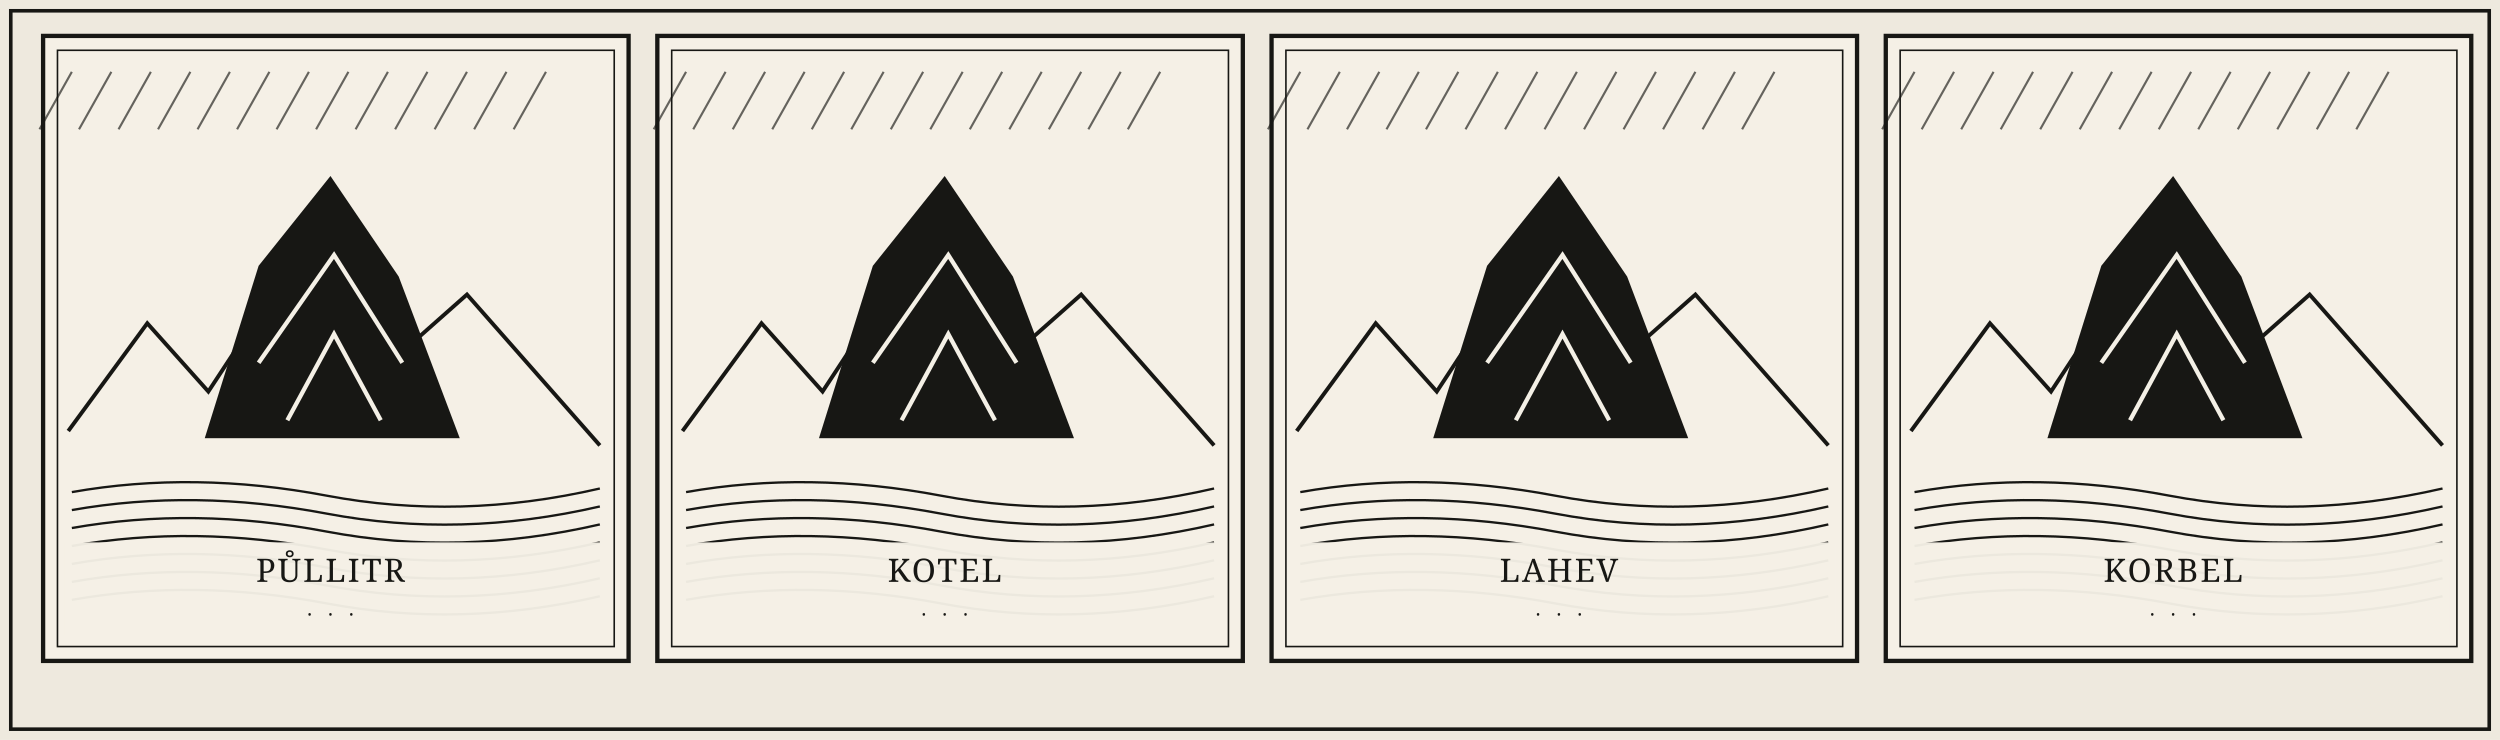
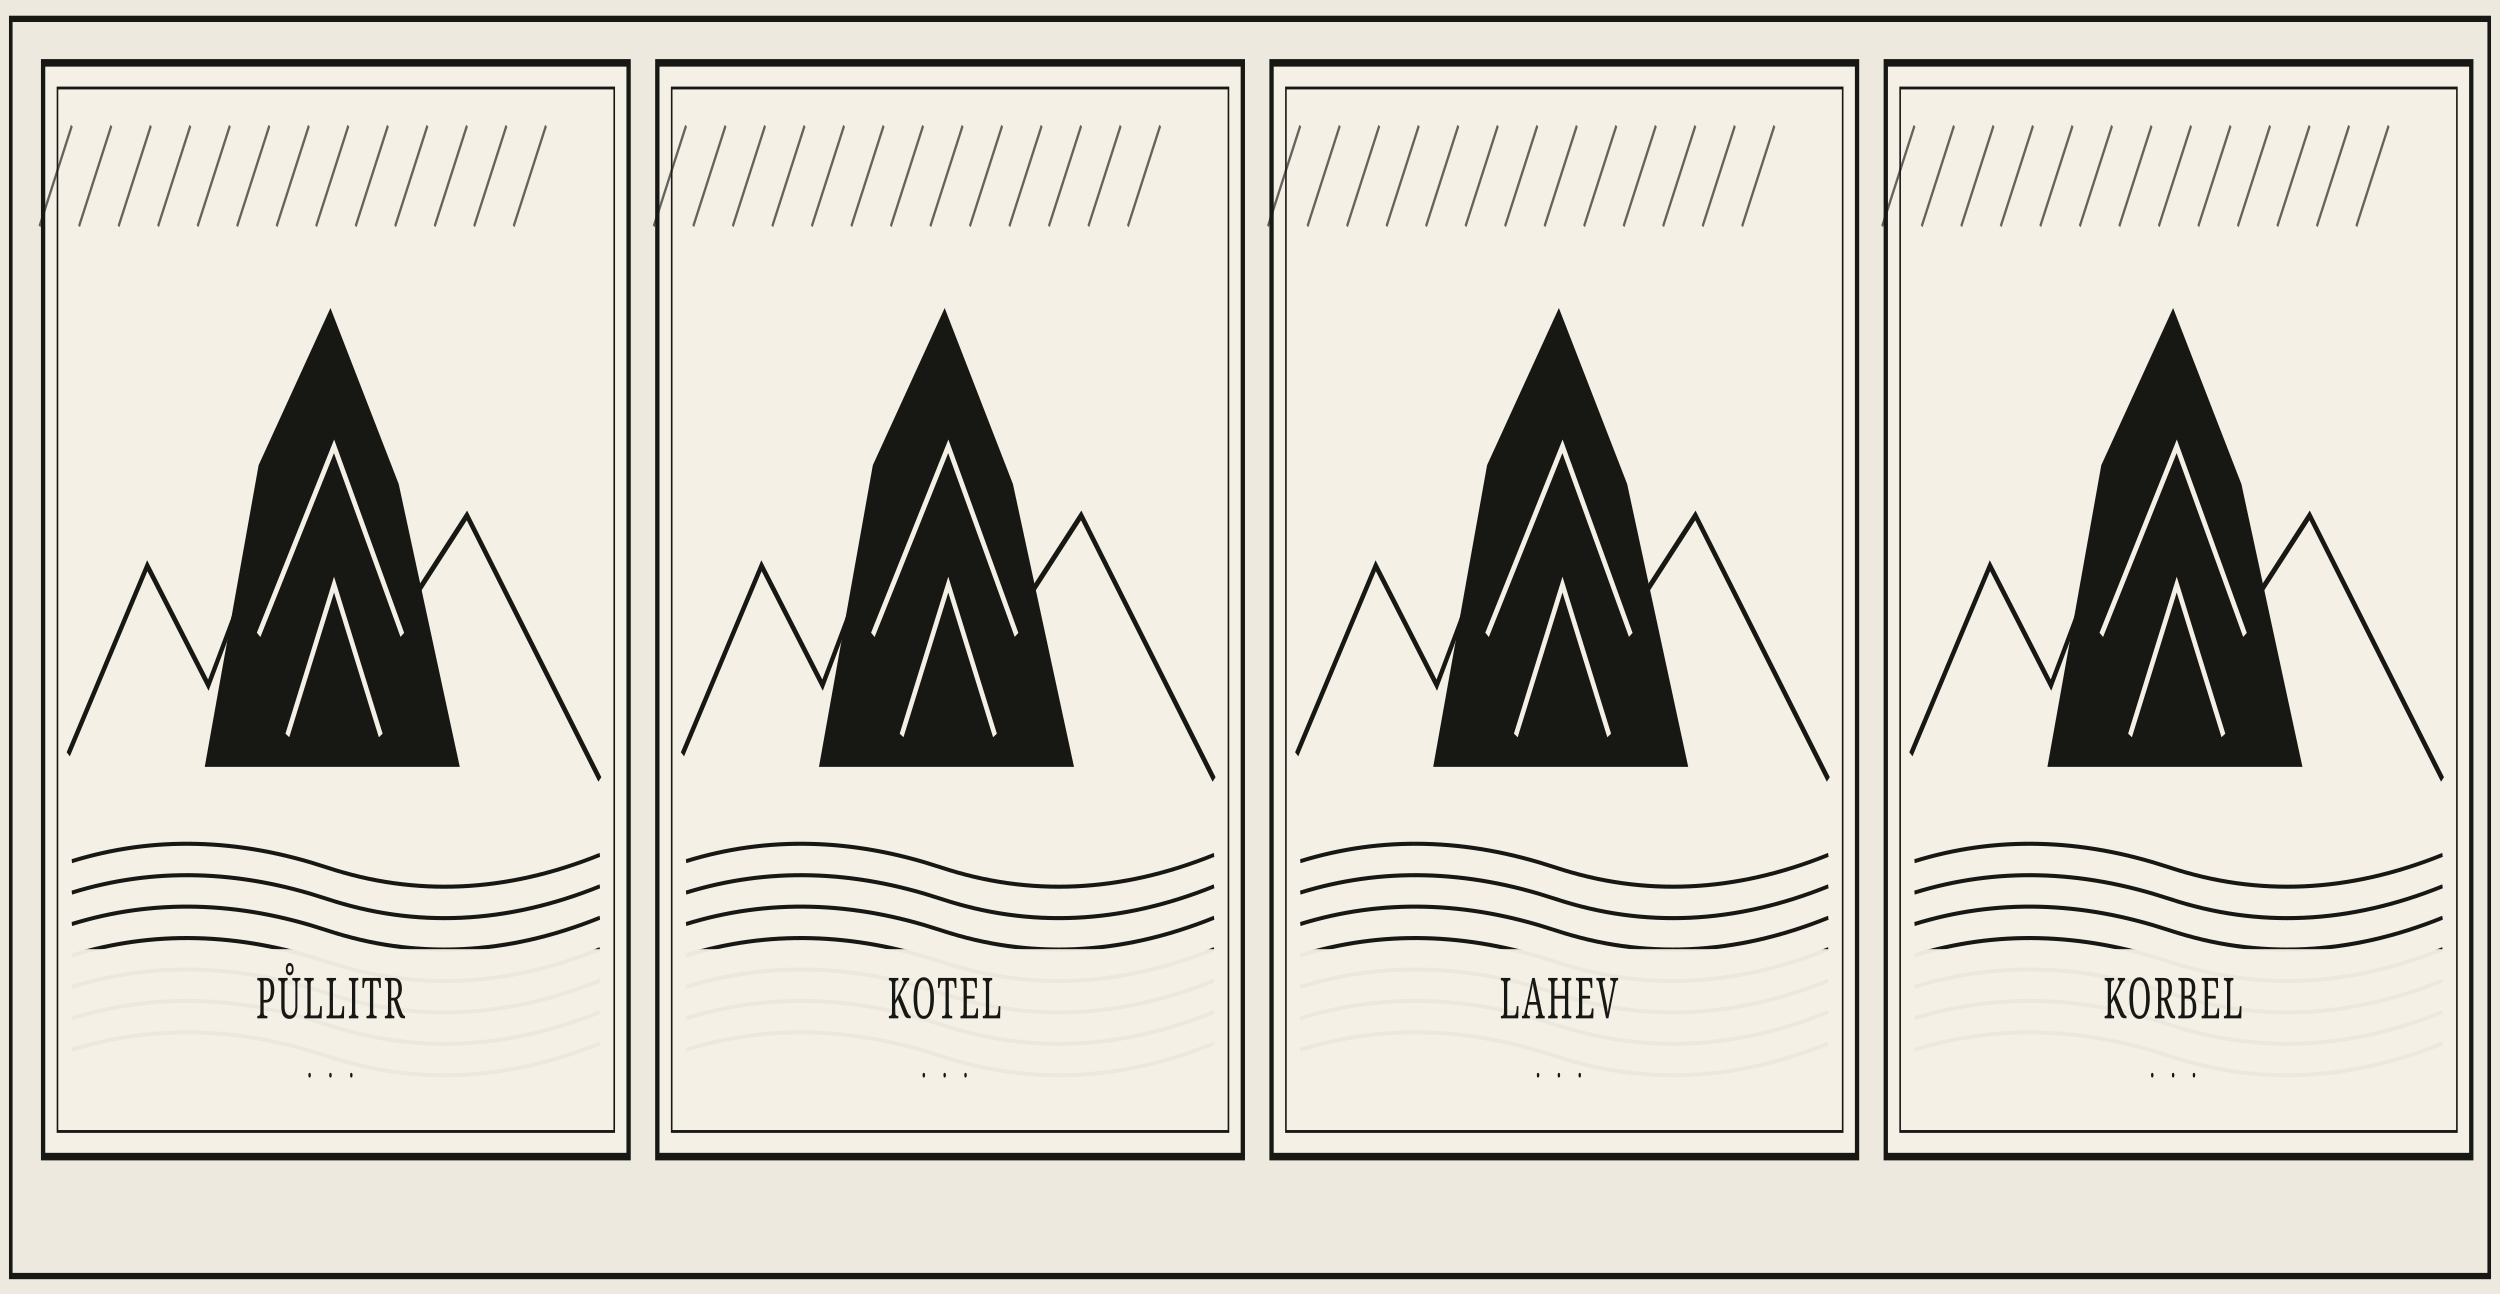
- <svg xmlns="http://www.w3.org/2000/svg" viewBox="0 0 696 206" role="img" aria-labelledby="title desc">
-   <defs>
-     <filter id="paper">
-       <feTurbulence type="fractalNoise" baseFrequency=".75" numOctaves="2" seed="13" />
-       <feColorMatrix values="0 0 0 0 .92 0 0 0 0 .9 0 0 0 0 .83 0 0 0 .12 0" />
-     </filter>
-   </defs>
-   <rect width="696" height="206" fill="#eee9de" />
-   <rect x="3" y="3" width="690" height="200" fill="none" stroke="#171714" stroke-width="1" />
-   <g>
-     <rect x="12" y="10" width="163" height="174" fill="#f5f0e6" stroke="#171714" stroke-width="1.2" />
-     <rect x="16" y="14" width="155" height="166" fill="none" stroke="#171714" stroke-width=".45" />
-     <path d="M20 20 l-9 16" stroke="#171714" stroke-width=".6" opacity=".65" />
-     <path d="M31 20 l-9 16" stroke="#171714" stroke-width=".6" opacity=".65" />
-     <path d="M42 20 l-9 16" stroke="#171714" stroke-width=".6" opacity=".65" />
-     <path d="M53 20 l-9 16" stroke="#171714" stroke-width=".6" opacity=".65" />
-     <path d="M64 20 l-9 16" stroke="#171714" stroke-width=".6" opacity=".65" />
-     <path d="M75 20 l-9 16" stroke="#171714" stroke-width=".6" opacity=".65" />
-     <path d="M86 20 l-9 16" stroke="#171714" stroke-width=".6" opacity=".65" />
-     <path d="M97 20 l-9 16" stroke="#171714" stroke-width=".6" opacity=".65" />
-     <path d="M108 20 l-9 16" stroke="#171714" stroke-width=".6" opacity=".65" />
-     <path d="M119 20 l-9 16" stroke="#171714" stroke-width=".6" opacity=".65" />
-     <path d="M130 20 l-9 16" stroke="#171714" stroke-width=".6" opacity=".65" />
-     <path d="M141 20 l-9 16" stroke="#171714" stroke-width=".6" opacity=".65" />
-     <path d="M152 20 l-9 16" stroke="#171714" stroke-width=".6" opacity=".65" />
-     <path d="M19 120L41 90L58 109L83 71L104 105L130 82L167 124" fill="none" stroke="#171714" stroke-width="1.1" />
-     <path d="M57 122L72 74L92 49L111 77L128 122Z" fill="#171714" />
-     <path d="M72 101L93 71L112 101M80 117L93 93L106 117" stroke="#f4f0e6" stroke-width="1.2" fill="none" />
-     <path d="M20 137 Q54 131 91 138 T167 136" fill="none" stroke="#171714" stroke-width=".65" />
-     <path d="M20 142 Q54 136 91 143 T167 141" fill="none" stroke="#171714" stroke-width=".65" />
-     <path d="M20 147 Q54 141 91 148 T167 146" fill="none" stroke="#171714" stroke-width=".65" />
-     <path d="M20 152 Q54 146 91 153 T167 151" fill="none" stroke="#171714" stroke-width=".65" />
-     <path d="M20 157 Q54 151 91 158 T167 156" fill="none" stroke="#171714" stroke-width=".65" />
-     <path d="M20 162 Q54 156 91 163 T167 161" fill="none" stroke="#171714" stroke-width=".65" />
-     <path d="M20 167 Q54 161 91 168 T167 166" fill="none" stroke="#171714" stroke-width=".65" />
-     <rect x="18" y="151" width="151" height="26" fill="#f5f0e6" opacity=".96" />
-     <text x="92" y="162" text-anchor="middle" font-family="Georgia,serif" font-size="9" letter-spacing=".6" fill="#171714">PŮLLITR</text>
-     <text x="92" y="173" text-anchor="middle" font-family="Georgia,serif" font-size="5.5" letter-spacing="1.5" fill="#171714">· · ·</text>
-   </g>
-   <g>
-     <rect x="183" y="10" width="163" height="174" fill="#f5f0e6" stroke="#171714" stroke-width="1.2" />
-     <rect x="187" y="14" width="155" height="166" fill="none" stroke="#171714" stroke-width=".45" />
-     <path d="M191 20 l-9 16" stroke="#171714" stroke-width=".6" opacity=".65" />
-     <path d="M202 20 l-9 16" stroke="#171714" stroke-width=".6" opacity=".65" />
-     <path d="M213 20 l-9 16" stroke="#171714" stroke-width=".6" opacity=".65" />
-     <path d="M224 20 l-9 16" stroke="#171714" stroke-width=".6" opacity=".65" />
-     <path d="M235 20 l-9 16" stroke="#171714" stroke-width=".6" opacity=".65" />
-     <path d="M246 20 l-9 16" stroke="#171714" stroke-width=".6" opacity=".65" />
-     <path d="M257 20 l-9 16" stroke="#171714" stroke-width=".6" opacity=".65" />
-     <path d="M268 20 l-9 16" stroke="#171714" stroke-width=".6" opacity=".65" />
-     <path d="M279 20 l-9 16" stroke="#171714" stroke-width=".6" opacity=".65" />
-     <path d="M290 20 l-9 16" stroke="#171714" stroke-width=".6" opacity=".65" />
-     <path d="M301 20 l-9 16" stroke="#171714" stroke-width=".6" opacity=".65" />
-     <path d="M312 20 l-9 16" stroke="#171714" stroke-width=".6" opacity=".65" />
-     <path d="M323 20 l-9 16" stroke="#171714" stroke-width=".6" opacity=".65" />
-     <path d="M190 120L212 90L229 109L254 71L275 105L301 82L338 124" fill="none" stroke="#171714" stroke-width="1.1" />
-     <path d="M228 122L243 74L263 49L282 77L299 122Z" fill="#171714" />
-     <path d="M243 101L264 71L283 101M251 117L264 93L277 117" stroke="#f4f0e6" stroke-width="1.2" fill="none" />
-     <path d="M191 137 Q225 131 262 138 T338 136" fill="none" stroke="#171714" stroke-width=".65" />
-     <path d="M191 142 Q225 136 262 143 T338 141" fill="none" stroke="#171714" stroke-width=".65" />
-     <path d="M191 147 Q225 141 262 148 T338 146" fill="none" stroke="#171714" stroke-width=".65" />
-     <path d="M191 152 Q225 146 262 153 T338 151" fill="none" stroke="#171714" stroke-width=".65" />
-     <path d="M191 157 Q225 151 262 158 T338 156" fill="none" stroke="#171714" stroke-width=".65" />
-     <path d="M191 162 Q225 156 262 163 T338 161" fill="none" stroke="#171714" stroke-width=".65" />
-     <path d="M191 167 Q225 161 262 168 T338 166" fill="none" stroke="#171714" stroke-width=".65" />
-     <rect x="189" y="151" width="151" height="26" fill="#f5f0e6" opacity=".96" />
-     <text x="263" y="162" text-anchor="middle" font-family="Georgia,serif" font-size="9" letter-spacing=".6" fill="#171714">KOTEL</text>
-     <text x="263" y="173" text-anchor="middle" font-family="Georgia,serif" font-size="5.5" letter-spacing="1.5" fill="#171714">· · ·</text>
-   </g>
-   <g>
-     <rect x="354" y="10" width="163" height="174" fill="#f5f0e6" stroke="#171714" stroke-width="1.2" />
-     <rect x="358" y="14" width="155" height="166" fill="none" stroke="#171714" stroke-width=".45" />
-     <path d="M362 20 l-9 16" stroke="#171714" stroke-width=".6" opacity=".65" />
-     <path d="M373 20 l-9 16" stroke="#171714" stroke-width=".6" opacity=".65" />
-     <path d="M384 20 l-9 16" stroke="#171714" stroke-width=".6" opacity=".65" />
-     <path d="M395 20 l-9 16" stroke="#171714" stroke-width=".6" opacity=".65" />
-     <path d="M406 20 l-9 16" stroke="#171714" stroke-width=".6" opacity=".65" />
-     <path d="M417 20 l-9 16" stroke="#171714" stroke-width=".6" opacity=".65" />
-     <path d="M428 20 l-9 16" stroke="#171714" stroke-width=".6" opacity=".65" />
-     <path d="M439 20 l-9 16" stroke="#171714" stroke-width=".6" opacity=".65" />
-     <path d="M450 20 l-9 16" stroke="#171714" stroke-width=".6" opacity=".65" />
-     <path d="M461 20 l-9 16" stroke="#171714" stroke-width=".6" opacity=".65" />
-     <path d="M472 20 l-9 16" stroke="#171714" stroke-width=".6" opacity=".65" />
-     <path d="M483 20 l-9 16" stroke="#171714" stroke-width=".6" opacity=".65" />
-     <path d="M494 20 l-9 16" stroke="#171714" stroke-width=".6" opacity=".65" />
-     <path d="M361 120L383 90L400 109L425 71L446 105L472 82L509 124" fill="none" stroke="#171714" stroke-width="1.1" />
-     <path d="M399 122L414 74L434 49L453 77L470 122Z" fill="#171714" />
-     <path d="M414 101L435 71L454 101M422 117L435 93L448 117" stroke="#f4f0e6" stroke-width="1.2" fill="none" />
-     <path d="M362 137 Q396 131 433 138 T509 136" fill="none" stroke="#171714" stroke-width=".65" />
-     <path d="M362 142 Q396 136 433 143 T509 141" fill="none" stroke="#171714" stroke-width=".65" />
-     <path d="M362 147 Q396 141 433 148 T509 146" fill="none" stroke="#171714" stroke-width=".65" />
-     <path d="M362 152 Q396 146 433 153 T509 151" fill="none" stroke="#171714" stroke-width=".65" />
-     <path d="M362 157 Q396 151 433 158 T509 156" fill="none" stroke="#171714" stroke-width=".65" />
-     <path d="M362 162 Q396 156 433 163 T509 161" fill="none" stroke="#171714" stroke-width=".65" />
-     <path d="M362 167 Q396 161 433 168 T509 166" fill="none" stroke="#171714" stroke-width=".65" />
-     <rect x="360" y="151" width="151" height="26" fill="#f5f0e6" opacity=".96" />
-     <text x="434" y="162" text-anchor="middle" font-family="Georgia,serif" font-size="9" letter-spacing=".6" fill="#171714">LAHEV</text>
-     <text x="434" y="173" text-anchor="middle" font-family="Georgia,serif" font-size="5.5" letter-spacing="1.5" fill="#171714">· · ·</text>
-   </g>
-   <g>
-     <rect x="525" y="10" width="163" height="174" fill="#f5f0e6" stroke="#171714" stroke-width="1.2" />
-     <rect x="529" y="14" width="155" height="166" fill="none" stroke="#171714" stroke-width=".45" />
-     <path d="M533 20 l-9 16" stroke="#171714" stroke-width=".6" opacity=".65" />
-     <path d="M544 20 l-9 16" stroke="#171714" stroke-width=".6" opacity=".65" />
-     <path d="M555 20 l-9 16" stroke="#171714" stroke-width=".6" opacity=".65" />
-     <path d="M566 20 l-9 16" stroke="#171714" stroke-width=".6" opacity=".65" />
-     <path d="M577 20 l-9 16" stroke="#171714" stroke-width=".6" opacity=".65" />
-     <path d="M588 20 l-9 16" stroke="#171714" stroke-width=".6" opacity=".65" />
-     <path d="M599 20 l-9 16" stroke="#171714" stroke-width=".6" opacity=".65" />
-     <path d="M610 20 l-9 16" stroke="#171714" stroke-width=".6" opacity=".65" />
-     <path d="M621 20 l-9 16" stroke="#171714" stroke-width=".6" opacity=".65" />
-     <path d="M632 20 l-9 16" stroke="#171714" stroke-width=".6" opacity=".65" />
-     <path d="M643 20 l-9 16" stroke="#171714" stroke-width=".6" opacity=".65" />
-     <path d="M654 20 l-9 16" stroke="#171714" stroke-width=".6" opacity=".65" />
-     <path d="M665 20 l-9 16" stroke="#171714" stroke-width=".6" opacity=".65" />
-     <path d="M532 120L554 90L571 109L596 71L617 105L643 82L680 124" fill="none" stroke="#171714" stroke-width="1.1" />
-     <path d="M570 122L585 74L605 49L624 77L641 122Z" fill="#171714" />
-     <path d="M585 101L606 71L625 101M593 117L606 93L619 117" stroke="#f4f0e6" stroke-width="1.2" fill="none" />
-     <path d="M533 137 Q567 131 604 138 T680 136" fill="none" stroke="#171714" stroke-width=".65" />
-     <path d="M533 142 Q567 136 604 143 T680 141" fill="none" stroke="#171714" stroke-width=".65" />
-     <path d="M533 147 Q567 141 604 148 T680 146" fill="none" stroke="#171714" stroke-width=".65" />
-     <path d="M533 152 Q567 146 604 153 T680 151" fill="none" stroke="#171714" stroke-width=".65" />
-     <path d="M533 157 Q567 151 604 158 T680 156" fill="none" stroke="#171714" stroke-width=".65" />
-     <path d="M533 162 Q567 156 604 163 T680 161" fill="none" stroke="#171714" stroke-width=".65" />
-     <path d="M533 167 Q567 161 604 168 T680 166" fill="none" stroke="#171714" stroke-width=".65" />
-     <rect x="531" y="151" width="151" height="26" fill="#f5f0e6" opacity=".96" />
-     <text x="605" y="162" text-anchor="middle" font-family="Georgia,serif" font-size="9" letter-spacing=".6" fill="#171714">KORBEL</text>
-     <text x="605" y="173" text-anchor="middle" font-family="Georgia,serif" font-size="5.5" letter-spacing="1.5" fill="#171714">· · ·</text>
+ <svg xmlns="http://www.w3.org/2000/svg" viewBox="0 0 696 360" role="img" aria-labelledby="title desc">
+   <g transform="scale(1 1.75)">
+     <defs>
+       <filter id="paper">
+         <feTurbulence type="fractalNoise" baseFrequency=".75" numOctaves="2" seed="13" />
+         <feColorMatrix values="0 0 0 0 .92 0 0 0 0 .9 0 0 0 0 .83 0 0 0 .12 0" />
+       </filter>
+     </defs>
+     <rect width="696" height="206" fill="#eee9de" />
+     <rect x="3" y="3" width="690" height="200" fill="none" stroke="#171714" stroke-width="1" />
+     <g>
+       <rect x="12" y="10" width="163" height="174" fill="#f5f0e6" stroke="#171714" stroke-width="1.2" />
+       <rect x="16" y="14" width="155" height="166" fill="none" stroke="#171714" stroke-width=".45" />
+       <path d="M20 20 l-9 16" stroke="#171714" stroke-width=".6" opacity=".65" />
+       <path d="M31 20 l-9 16" stroke="#171714" stroke-width=".6" opacity=".65" />
+       <path d="M42 20 l-9 16" stroke="#171714" stroke-width=".6" opacity=".65" />
+       <path d="M53 20 l-9 16" stroke="#171714" stroke-width=".6" opacity=".65" />
+       <path d="M64 20 l-9 16" stroke="#171714" stroke-width=".6" opacity=".65" />
+       <path d="M75 20 l-9 16" stroke="#171714" stroke-width=".6" opacity=".65" />
+       <path d="M86 20 l-9 16" stroke="#171714" stroke-width=".6" opacity=".65" />
+       <path d="M97 20 l-9 16" stroke="#171714" stroke-width=".6" opacity=".65" />
+       <path d="M108 20 l-9 16" stroke="#171714" stroke-width=".6" opacity=".65" />
+       <path d="M119 20 l-9 16" stroke="#171714" stroke-width=".6" opacity=".65" />
+       <path d="M130 20 l-9 16" stroke="#171714" stroke-width=".6" opacity=".65" />
+       <path d="M141 20 l-9 16" stroke="#171714" stroke-width=".6" opacity=".65" />
+       <path d="M152 20 l-9 16" stroke="#171714" stroke-width=".6" opacity=".65" />
+       <path d="M19 120L41 90L58 109L83 71L104 105L130 82L167 124" fill="none" stroke="#171714" stroke-width="1.1" />
+       <path d="M57 122L72 74L92 49L111 77L128 122Z" fill="#171714" />
+       <path d="M72 101L93 71L112 101M80 117L93 93L106 117" stroke="#f4f0e6" stroke-width="1.2" fill="none" />
+       <path d="M20 137 Q54 131 91 138 T167 136" fill="none" stroke="#171714" stroke-width=".65" />
+       <path d="M20 142 Q54 136 91 143 T167 141" fill="none" stroke="#171714" stroke-width=".65" />
+       <path d="M20 147 Q54 141 91 148 T167 146" fill="none" stroke="#171714" stroke-width=".65" />
+       <path d="M20 152 Q54 146 91 153 T167 151" fill="none" stroke="#171714" stroke-width=".65" />
+       <path d="M20 157 Q54 151 91 158 T167 156" fill="none" stroke="#171714" stroke-width=".65" />
+       <path d="M20 162 Q54 156 91 163 T167 161" fill="none" stroke="#171714" stroke-width=".65" />
+       <path d="M20 167 Q54 161 91 168 T167 166" fill="none" stroke="#171714" stroke-width=".65" />
+       <rect x="18" y="151" width="151" height="26" fill="#f5f0e6" opacity=".96" />
+       <text x="92" y="162" text-anchor="middle" font-family="Georgia,serif" font-size="9" letter-spacing=".6" fill="#171714">PŮLLITR</text>
+       <text x="92" y="173" text-anchor="middle" font-family="Georgia,serif" font-size="5.5" letter-spacing="1.5" fill="#171714">· · ·</text>
+     </g>
+     <g>
+       <rect x="183" y="10" width="163" height="174" fill="#f5f0e6" stroke="#171714" stroke-width="1.2" />
+       <rect x="187" y="14" width="155" height="166" fill="none" stroke="#171714" stroke-width=".45" />
+       <path d="M191 20 l-9 16" stroke="#171714" stroke-width=".6" opacity=".65" />
+       <path d="M202 20 l-9 16" stroke="#171714" stroke-width=".6" opacity=".65" />
+       <path d="M213 20 l-9 16" stroke="#171714" stroke-width=".6" opacity=".65" />
+       <path d="M224 20 l-9 16" stroke="#171714" stroke-width=".6" opacity=".65" />
+       <path d="M235 20 l-9 16" stroke="#171714" stroke-width=".6" opacity=".65" />
+       <path d="M246 20 l-9 16" stroke="#171714" stroke-width=".6" opacity=".65" />
+       <path d="M257 20 l-9 16" stroke="#171714" stroke-width=".6" opacity=".65" />
+       <path d="M268 20 l-9 16" stroke="#171714" stroke-width=".6" opacity=".65" />
+       <path d="M279 20 l-9 16" stroke="#171714" stroke-width=".6" opacity=".65" />
+       <path d="M290 20 l-9 16" stroke="#171714" stroke-width=".6" opacity=".65" />
+       <path d="M301 20 l-9 16" stroke="#171714" stroke-width=".6" opacity=".65" />
+       <path d="M312 20 l-9 16" stroke="#171714" stroke-width=".6" opacity=".65" />
+       <path d="M323 20 l-9 16" stroke="#171714" stroke-width=".6" opacity=".65" />
+       <path d="M190 120L212 90L229 109L254 71L275 105L301 82L338 124" fill="none" stroke="#171714" stroke-width="1.1" />
+       <path d="M228 122L243 74L263 49L282 77L299 122Z" fill="#171714" />
+       <path d="M243 101L264 71L283 101M251 117L264 93L277 117" stroke="#f4f0e6" stroke-width="1.2" fill="none" />
+       <path d="M191 137 Q225 131 262 138 T338 136" fill="none" stroke="#171714" stroke-width=".65" />
+       <path d="M191 142 Q225 136 262 143 T338 141" fill="none" stroke="#171714" stroke-width=".65" />
+       <path d="M191 147 Q225 141 262 148 T338 146" fill="none" stroke="#171714" stroke-width=".65" />
+       <path d="M191 152 Q225 146 262 153 T338 151" fill="none" stroke="#171714" stroke-width=".65" />
+       <path d="M191 157 Q225 151 262 158 T338 156" fill="none" stroke="#171714" stroke-width=".65" />
+       <path d="M191 162 Q225 156 262 163 T338 161" fill="none" stroke="#171714" stroke-width=".65" />
+       <path d="M191 167 Q225 161 262 168 T338 166" fill="none" stroke="#171714" stroke-width=".65" />
+       <rect x="189" y="151" width="151" height="26" fill="#f5f0e6" opacity=".96" />
+       <text x="263" y="162" text-anchor="middle" font-family="Georgia,serif" font-size="9" letter-spacing=".6" fill="#171714">KOTEL</text>
+       <text x="263" y="173" text-anchor="middle" font-family="Georgia,serif" font-size="5.5" letter-spacing="1.5" fill="#171714">· · ·</text>
+     </g>
+     <g>
+       <rect x="354" y="10" width="163" height="174" fill="#f5f0e6" stroke="#171714" stroke-width="1.2" />
+       <rect x="358" y="14" width="155" height="166" fill="none" stroke="#171714" stroke-width=".45" />
+       <path d="M362 20 l-9 16" stroke="#171714" stroke-width=".6" opacity=".65" />
+       <path d="M373 20 l-9 16" stroke="#171714" stroke-width=".6" opacity=".65" />
+       <path d="M384 20 l-9 16" stroke="#171714" stroke-width=".6" opacity=".65" />
+       <path d="M395 20 l-9 16" stroke="#171714" stroke-width=".6" opacity=".65" />
+       <path d="M406 20 l-9 16" stroke="#171714" stroke-width=".6" opacity=".65" />
+       <path d="M417 20 l-9 16" stroke="#171714" stroke-width=".6" opacity=".65" />
+       <path d="M428 20 l-9 16" stroke="#171714" stroke-width=".6" opacity=".65" />
+       <path d="M439 20 l-9 16" stroke="#171714" stroke-width=".6" opacity=".65" />
+       <path d="M450 20 l-9 16" stroke="#171714" stroke-width=".6" opacity=".65" />
+       <path d="M461 20 l-9 16" stroke="#171714" stroke-width=".6" opacity=".65" />
+       <path d="M472 20 l-9 16" stroke="#171714" stroke-width=".6" opacity=".65" />
+       <path d="M483 20 l-9 16" stroke="#171714" stroke-width=".6" opacity=".65" />
+       <path d="M494 20 l-9 16" stroke="#171714" stroke-width=".6" opacity=".65" />
+       <path d="M361 120L383 90L400 109L425 71L446 105L472 82L509 124" fill="none" stroke="#171714" stroke-width="1.1" />
+       <path d="M399 122L414 74L434 49L453 77L470 122Z" fill="#171714" />
+       <path d="M414 101L435 71L454 101M422 117L435 93L448 117" stroke="#f4f0e6" stroke-width="1.2" fill="none" />
+       <path d="M362 137 Q396 131 433 138 T509 136" fill="none" stroke="#171714" stroke-width=".65" />
+       <path d="M362 142 Q396 136 433 143 T509 141" fill="none" stroke="#171714" stroke-width=".65" />
+       <path d="M362 147 Q396 141 433 148 T509 146" fill="none" stroke="#171714" stroke-width=".65" />
+       <path d="M362 152 Q396 146 433 153 T509 151" fill="none" stroke="#171714" stroke-width=".65" />
+       <path d="M362 157 Q396 151 433 158 T509 156" fill="none" stroke="#171714" stroke-width=".65" />
+       <path d="M362 162 Q396 156 433 163 T509 161" fill="none" stroke="#171714" stroke-width=".65" />
+       <path d="M362 167 Q396 161 433 168 T509 166" fill="none" stroke="#171714" stroke-width=".65" />
+       <rect x="360" y="151" width="151" height="26" fill="#f5f0e6" opacity=".96" />
+       <text x="434" y="162" text-anchor="middle" font-family="Georgia,serif" font-size="9" letter-spacing=".6" fill="#171714">LAHEV</text>
+       <text x="434" y="173" text-anchor="middle" font-family="Georgia,serif" font-size="5.5" letter-spacing="1.5" fill="#171714">· · ·</text>
+     </g>
+     <g>
+       <rect x="525" y="10" width="163" height="174" fill="#f5f0e6" stroke="#171714" stroke-width="1.2" />
+       <rect x="529" y="14" width="155" height="166" fill="none" stroke="#171714" stroke-width=".45" />
+       <path d="M533 20 l-9 16" stroke="#171714" stroke-width=".6" opacity=".65" />
+       <path d="M544 20 l-9 16" stroke="#171714" stroke-width=".6" opacity=".65" />
+       <path d="M555 20 l-9 16" stroke="#171714" stroke-width=".6" opacity=".65" />
+       <path d="M566 20 l-9 16" stroke="#171714" stroke-width=".6" opacity=".65" />
+       <path d="M577 20 l-9 16" stroke="#171714" stroke-width=".6" opacity=".65" />
+       <path d="M588 20 l-9 16" stroke="#171714" stroke-width=".6" opacity=".65" />
+       <path d="M599 20 l-9 16" stroke="#171714" stroke-width=".6" opacity=".65" />
+       <path d="M610 20 l-9 16" stroke="#171714" stroke-width=".6" opacity=".65" />
+       <path d="M621 20 l-9 16" stroke="#171714" stroke-width=".6" opacity=".65" />
+       <path d="M632 20 l-9 16" stroke="#171714" stroke-width=".6" opacity=".65" />
+       <path d="M643 20 l-9 16" stroke="#171714" stroke-width=".6" opacity=".65" />
+       <path d="M654 20 l-9 16" stroke="#171714" stroke-width=".6" opacity=".65" />
+       <path d="M665 20 l-9 16" stroke="#171714" stroke-width=".6" opacity=".65" />
+       <path d="M532 120L554 90L571 109L596 71L617 105L643 82L680 124" fill="none" stroke="#171714" stroke-width="1.1" />
+       <path d="M570 122L585 74L605 49L624 77L641 122Z" fill="#171714" />
+       <path d="M585 101L606 71L625 101M593 117L606 93L619 117" stroke="#f4f0e6" stroke-width="1.2" fill="none" />
+       <path d="M533 137 Q567 131 604 138 T680 136" fill="none" stroke="#171714" stroke-width=".65" />
+       <path d="M533 142 Q567 136 604 143 T680 141" fill="none" stroke="#171714" stroke-width=".65" />
+       <path d="M533 147 Q567 141 604 148 T680 146" fill="none" stroke="#171714" stroke-width=".65" />
+       <path d="M533 152 Q567 146 604 153 T680 151" fill="none" stroke="#171714" stroke-width=".65" />
+       <path d="M533 157 Q567 151 604 158 T680 156" fill="none" stroke="#171714" stroke-width=".65" />
+       <path d="M533 162 Q567 156 604 163 T680 161" fill="none" stroke="#171714" stroke-width=".65" />
+       <path d="M533 167 Q567 161 604 168 T680 166" fill="none" stroke="#171714" stroke-width=".65" />
+       <rect x="531" y="151" width="151" height="26" fill="#f5f0e6" opacity=".96" />
+       <text x="605" y="162" text-anchor="middle" font-family="Georgia,serif" font-size="9" letter-spacing=".6" fill="#171714">KORBEL</text>
+       <text x="605" y="173" text-anchor="middle" font-family="Georgia,serif" font-size="5.5" letter-spacing="1.5" fill="#171714">· · ·</text>
+     </g>
  </g>
</svg>
